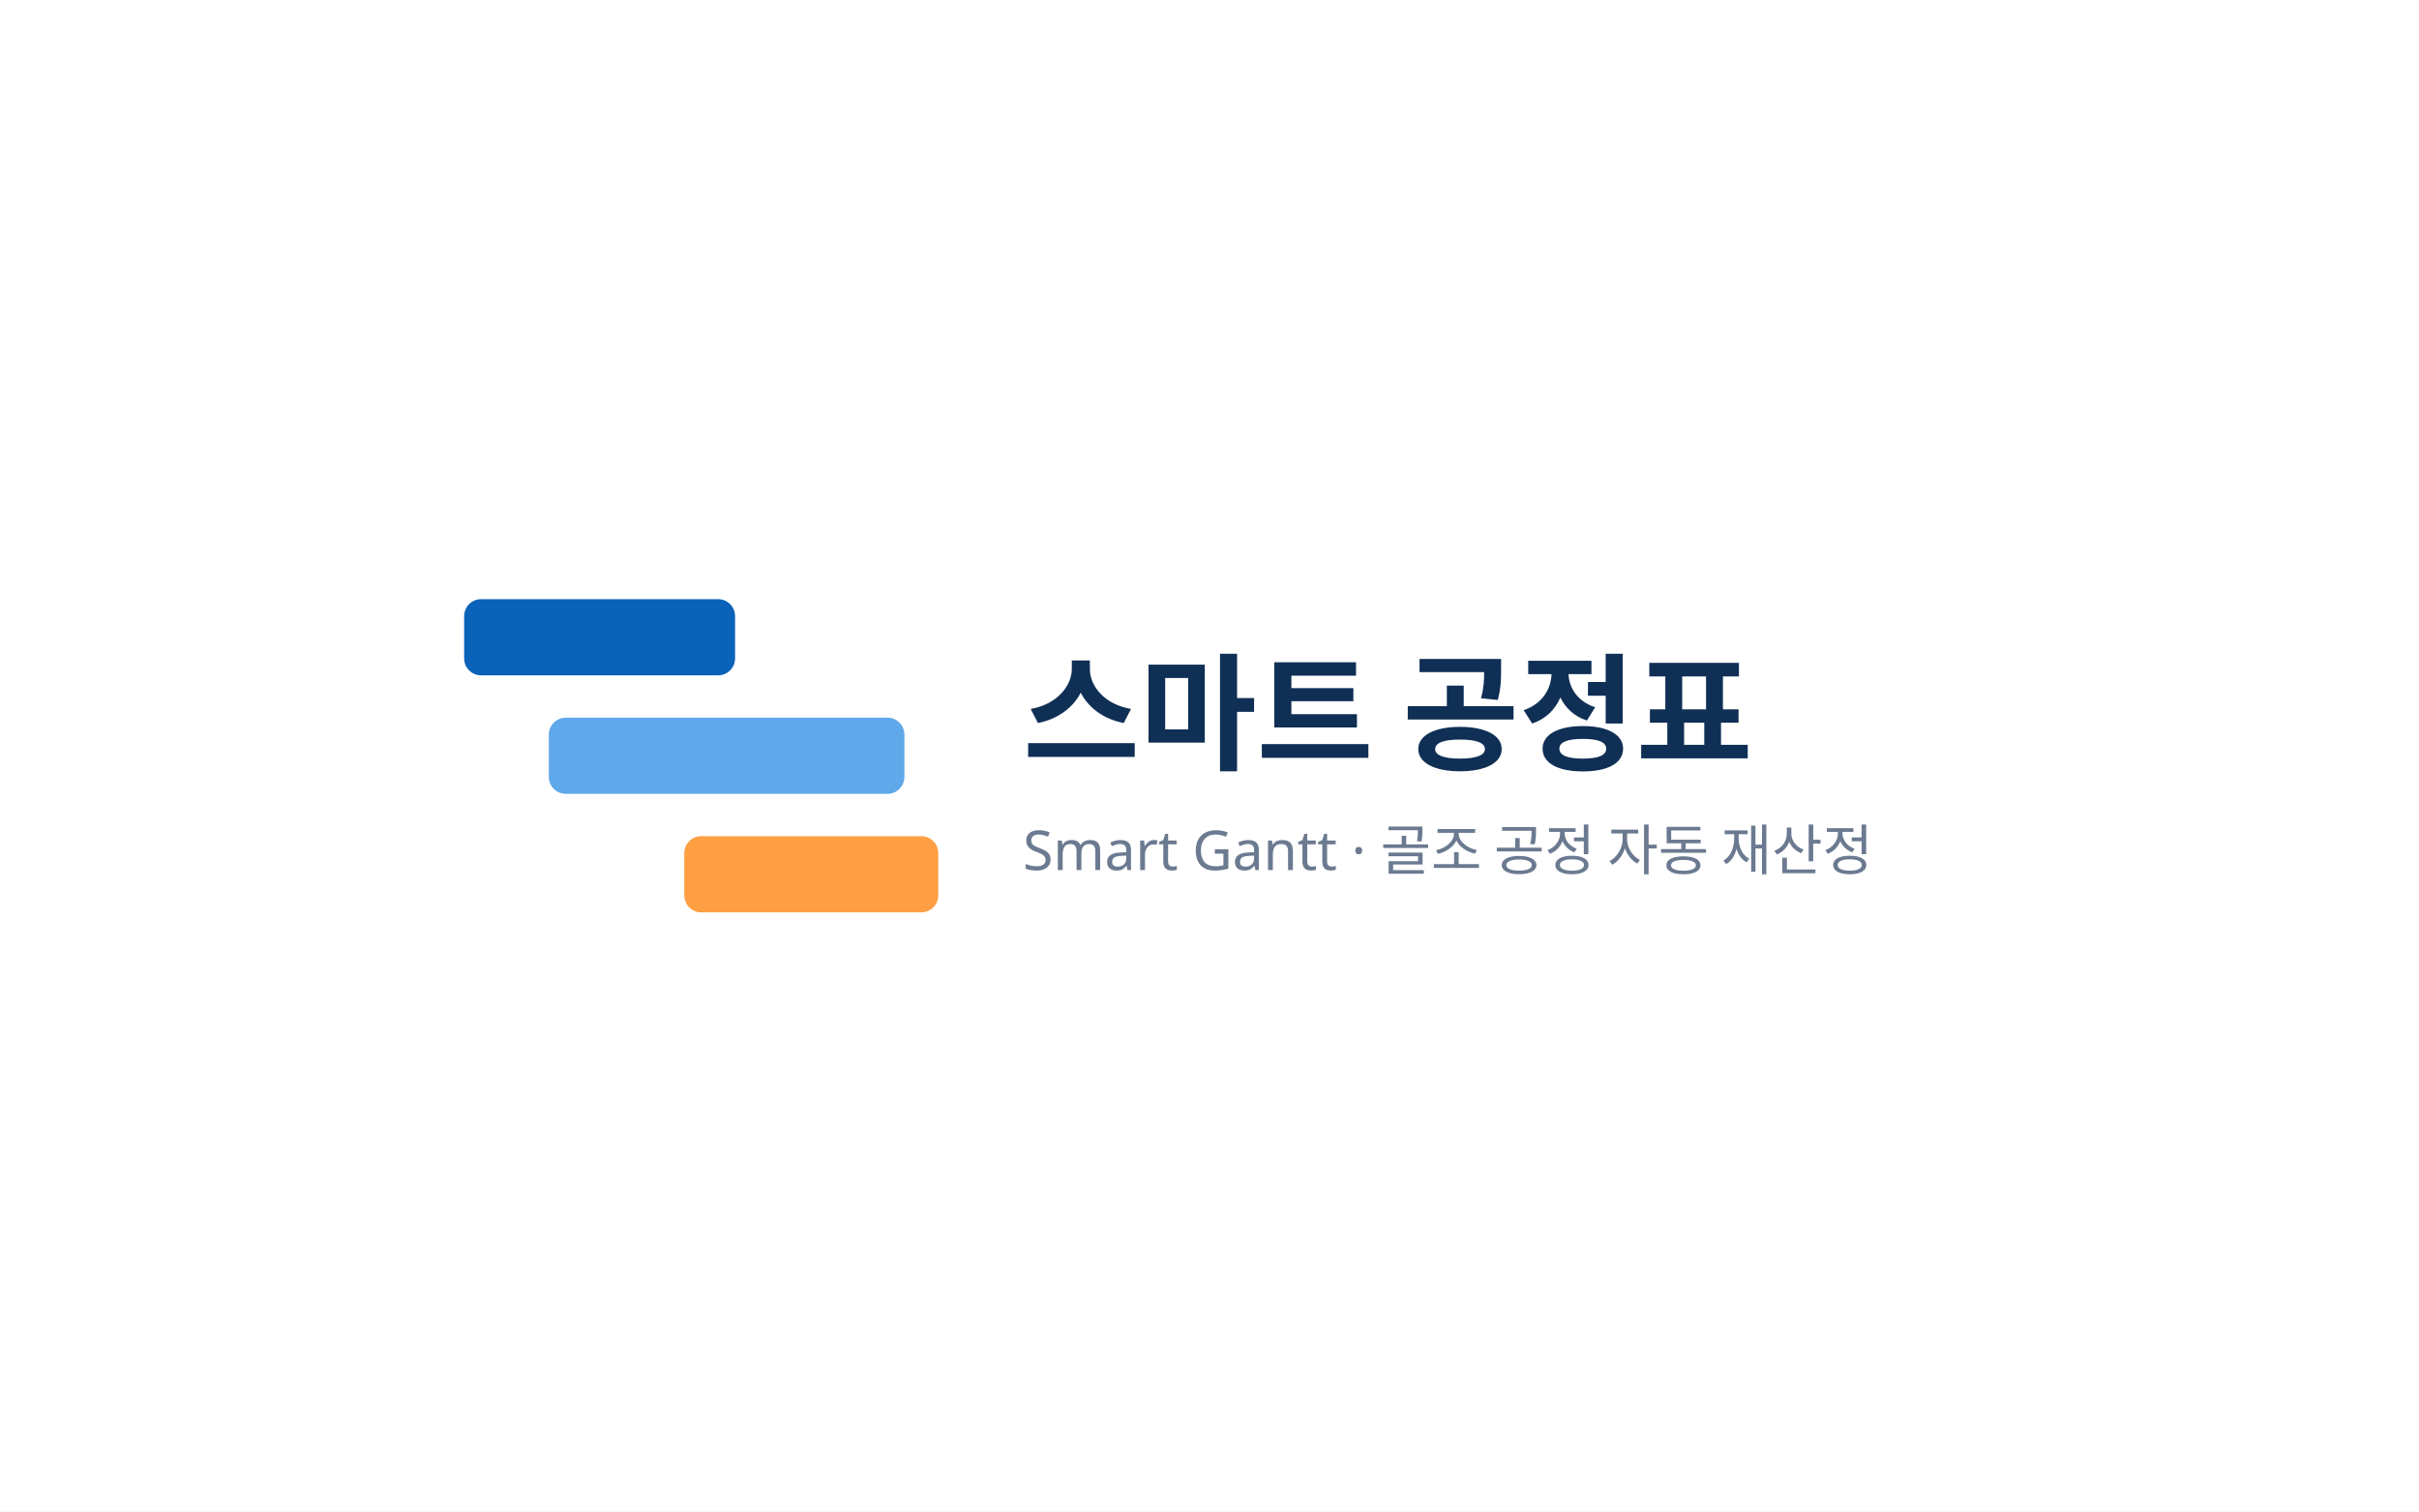
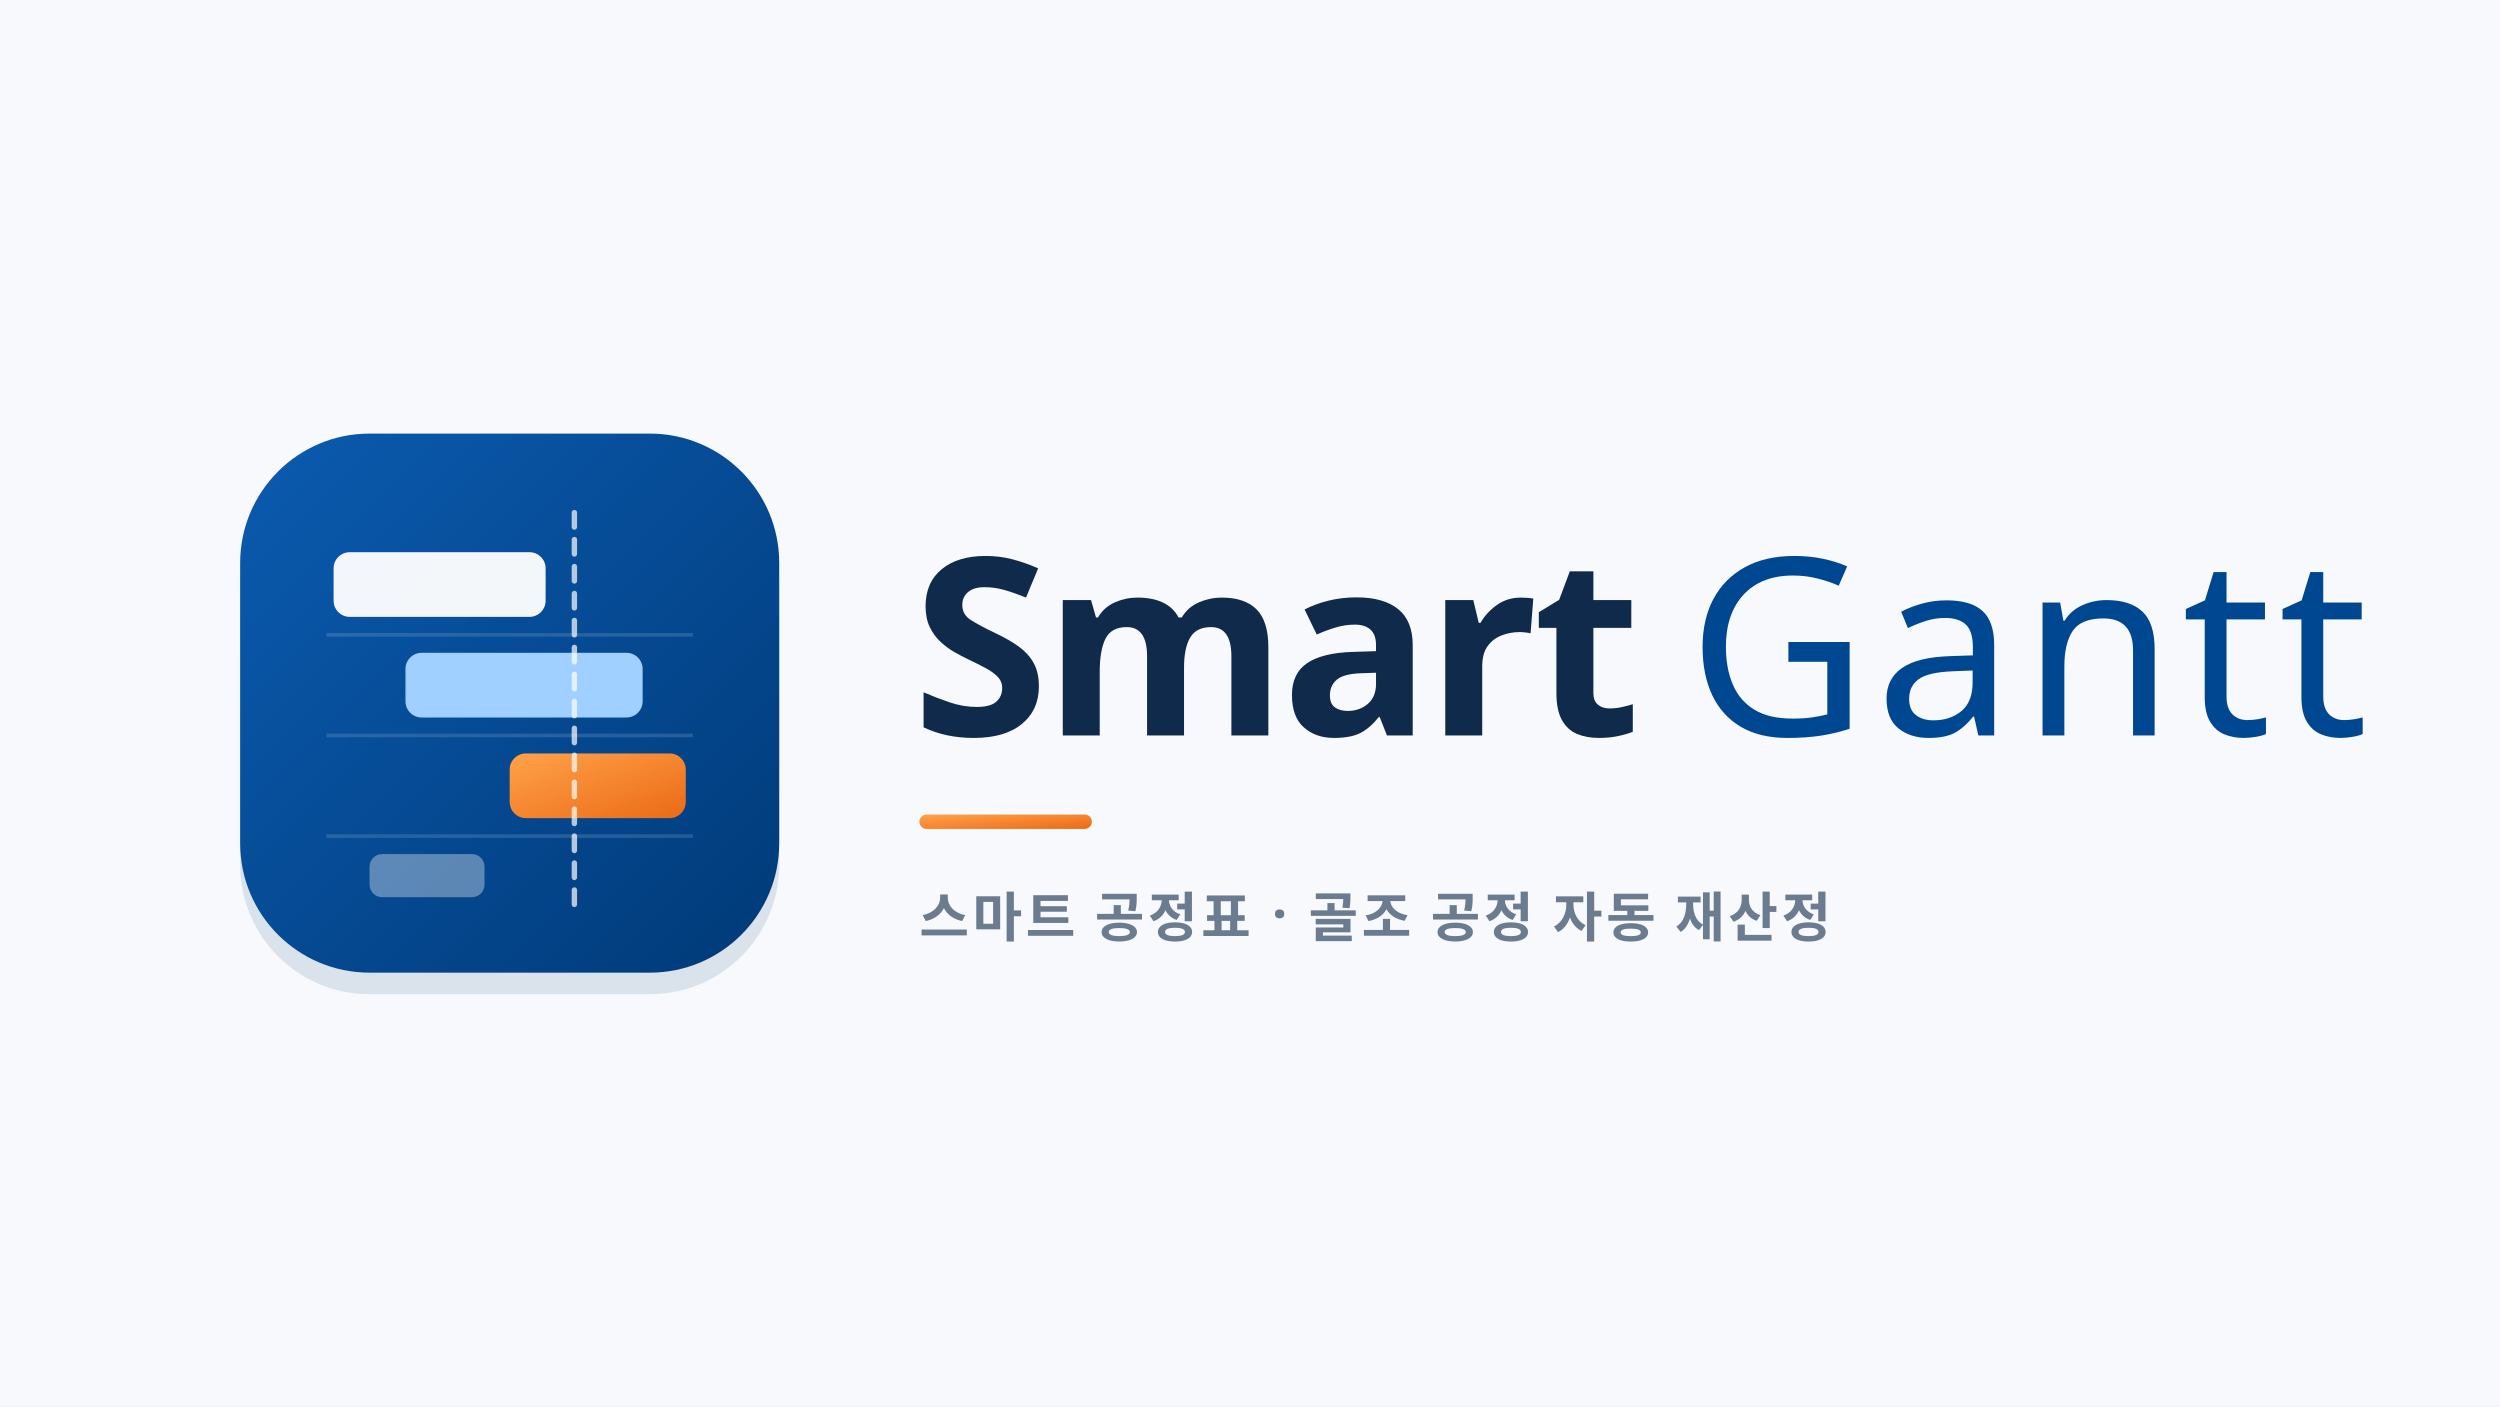
- <svg xmlns="http://www.w3.org/2000/svg" viewBox="0 0 1600 1000" width="1600" height="1000" role="img" aria-label="스마트 공정표 — Smart Gantt">
-   <rect width="1600" height="1000" fill="#FFFFFF" />
-   <g transform="translate(195 262) scale(2.8)">
-     <rect x="40" y="48" width="64" height="18" rx="4" fill="#0a63b8" />
-     <rect x="60" y="76" width="84" height="18" rx="4" fill="#5fa8ea" />
-     <rect x="92" y="104" width="60" height="18" rx="4" fill="#ff9f43" />
-     <text x="172" y="86" font-family="Pretendard, 'Apple SD Gothic Neo', 'Malgun Gothic', sans-serif" font-size="30" font-weight="700" fill="#0f2f55">스마트 공정표</text>
-     <text x="172" y="112" font-family="Pretendard, 'Apple SD Gothic Neo', 'Malgun Gothic', sans-serif" font-size="13" fill="#6b7a90">Smart Gantt · 골조 공정 자동 재산정</text>
+ <svg xmlns="http://www.w3.org/2000/svg" viewBox="0 0 1600 900" width="1600" height="900" role="img" aria-label="스마트 공정표 — Smart Gantt">
+   <defs>
+     <linearGradient id="sg-navy" x1="0" y1="0" x2="1" y2="1">
+       <stop offset="0" stop-color="#0B5BB0" />
+       <stop offset="1" stop-color="#003A78" />
+     </linearGradient>
+     <linearGradient id="sg-warm" x1="0" y1="0" x2="1" y2="1">
+       <stop offset="0" stop-color="#FFA24A" />
+       <stop offset="1" stop-color="#EC6A16" />
+     </linearGradient>
+   </defs>
+   <rect width="1600" height="900" fill="#F7F9FC" />
+   <g transform="translate(800 450) scale(1.15) translate(-798 -450)">
+     <g transform="translate(236 300)">
+       <rect x="0" y="12" width="300" height="300" rx="72" fill="#003A78" opacity="0.12" />
+       <rect width="300" height="300" rx="72" fill="url(#sg-navy)" />
+       <path d="M48 112H252M48 168H252M48 224H252" stroke="#FFFFFF" stroke-width="2" opacity="0.14" fill="none" />
+       <rect x="52" y="66" width="118" height="36" rx="9" fill="#FFFFFF" opacity="0.95" />
+       <rect x="92" y="122" width="132" height="36" rx="9" fill="#9FD0FF" />
+       <rect x="150" y="178" width="98" height="36" rx="9" fill="url(#sg-warm)" />
+       <rect x="72" y="234" width="64" height="24" rx="7" fill="#FFFFFF" opacity="0.35" />
+       <path d="M186 44V262" stroke="#FFFFFF" stroke-width="3" stroke-dasharray="8 7" stroke-linecap="round" opacity="0.7" fill="none" />
+     </g>
+     <g font-family="'SUIT Variable','SUIT','Pretendard Variable','Pretendard','Malgun Gothic',sans-serif">
+       <text x="610" y="468" font-size="138" font-weight="800" fill="#0F2A4A" letter-spacing="-3">Smart<tspan dx="26" font-weight="300" fill="#004791" letter-spacing="4">Gantt</tspan>
+       </text>
+       <rect x="614" y="512" width="96" height="8" rx="4" fill="url(#sg-warm)" />
+       <text x="614" y="580" font-size="30" font-weight="600" fill="#6B7C90" letter-spacing="2">스마트 공정표 · 골조 공정 자동 재산정</text>
+     </g>
  </g>
</svg>
